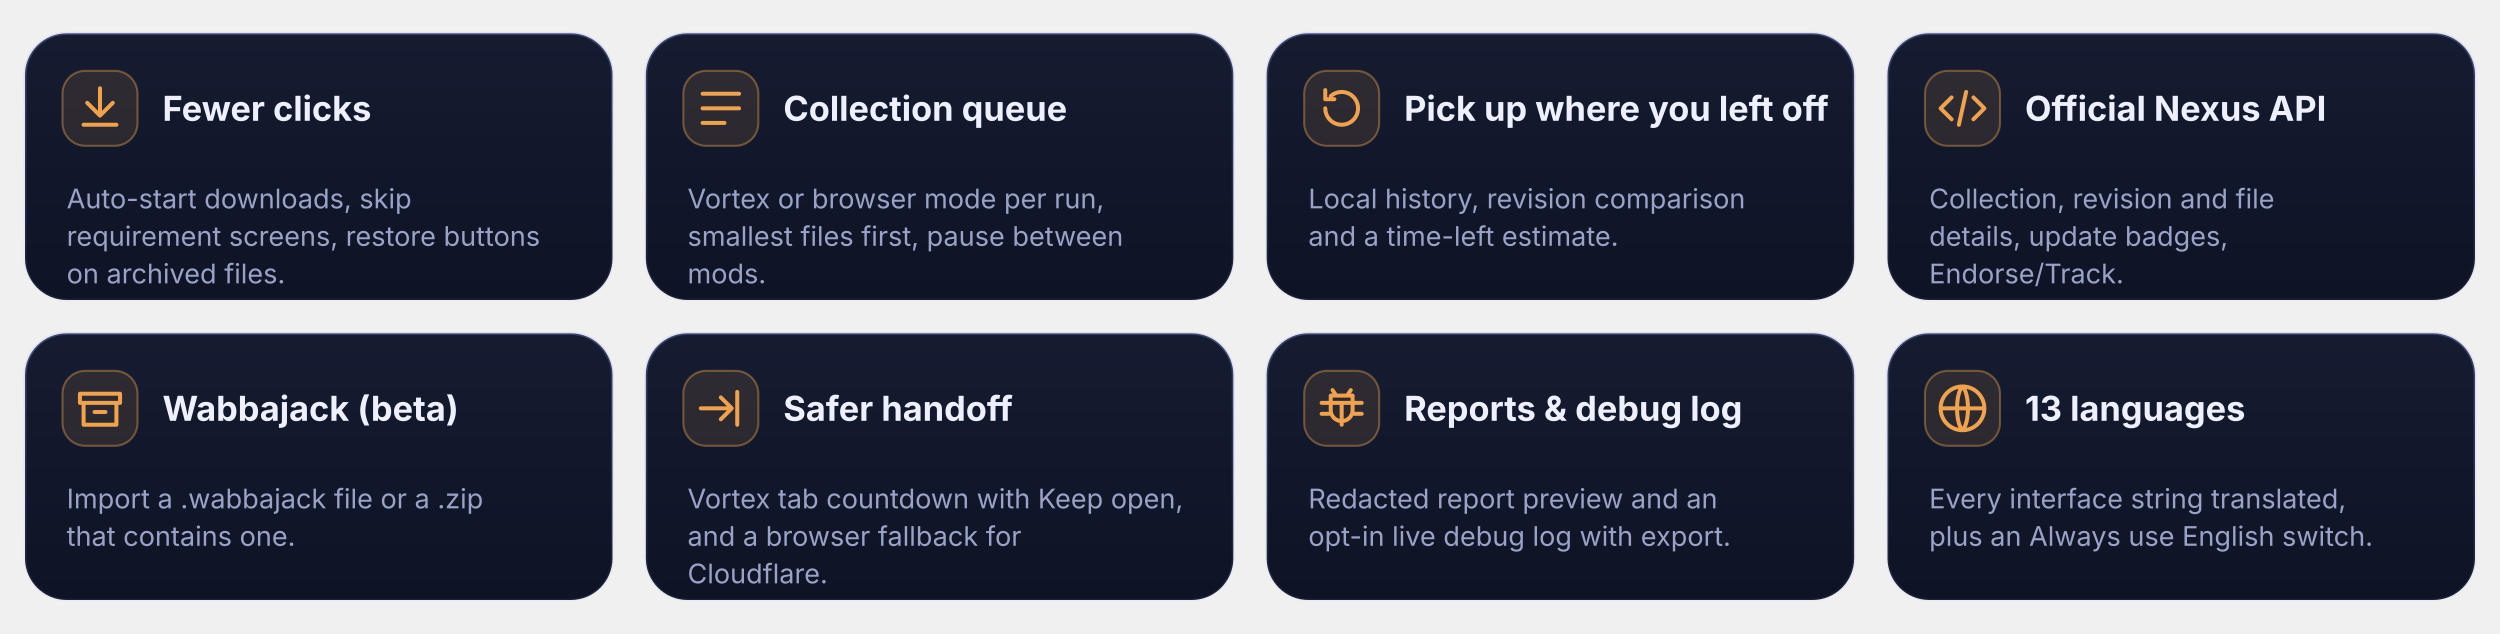
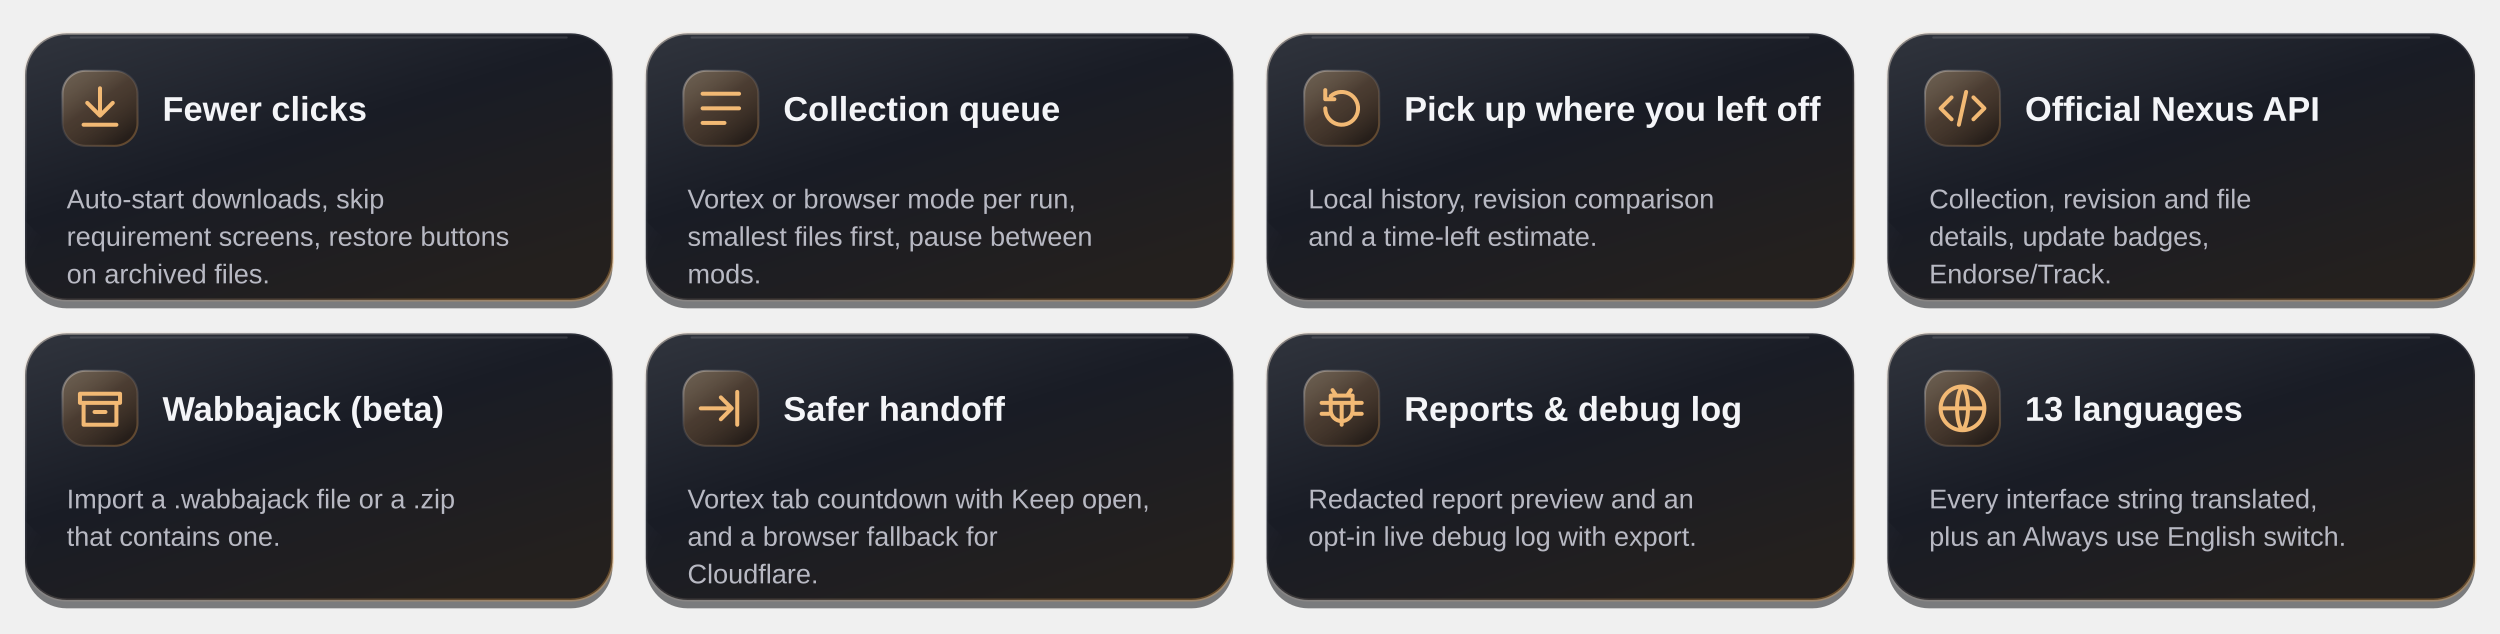
<svg xmlns="http://www.w3.org/2000/svg" width="1200" height="304" viewBox="0 0 1200 304" role="img" aria-labelledby="t d">
-   <style>
-     text { font-family: 'Segoe UI Variable Text', 'Segoe UI', Inter, system-ui, -apple-system, Helvetica, Arial, sans-serif; }
-     .t { font-size: 16.5px; font-weight: 700; fill: #eef0ff; }
-     .d { font-size: 13px; fill: #9aa3c7; }
-     .card { animation: rise .9s cubic-bezier(.2,.8,.2,1) both; }
-     @keyframes rise { from { opacity: 0; transform: translateY(12px); } }
-     @media (prefers-reduced-motion: reduce) { * { animation: none !important; } }
-   </style>
+   <style>text { font-family: "Segoe UI Variable Display", "Segoe UI", Arial, sans-serif; }
+     .sheen { animation: glassSweep 10s ease-in-out infinite; }
+     @keyframes glassSweep {
+       0%, 8% { transform: translateX(0); opacity: 0; }
+       18% { opacity: .45; }
+       62% { transform: translateX(440px); opacity: .45; }
+       70%, 100% { transform: translateX(440px); opacity: 0; }
+     }
+     @media (prefers-reduced-motion: reduce) { * { animation: none !important; } .sheen { opacity: 0; } } .t { font-size:16.5px; font-weight:700; fill:#f4f5f8; } .d { font-size:13px; fill:#b8b9c3; }</style>
  <defs>
-     <linearGradient id="face" x1="0" y1="0" x2="0" y2="1">
-       <stop stop-color="#151c31" />
-       <stop offset="1" stop-color="#0e1325" />
+     <linearGradient id="face" x2=".7" y2="1">
+       <stop stop-color="#30343d" />
+       <stop offset=".48" stop-color="#191c25" />
+       <stop offset="1" stop-color="#24201e" />
    </linearGradient>
-     <linearGradient id="edge" x1="0" y1="0" x2="0" y2="1">
-       <stop stop-color="#aab4ff" stop-opacity=".26" />
-       <stop offset="1" stop-color="#aab4ff" stop-opacity=".07" />
+     <linearGradient id="edge" x2=".8" y2="1">
+       <stop stop-color="#f4e5d4" stop-opacity=".48" />
+       <stop offset=".45" stop-color="#b9bfd1" stop-opacity=".1" />
+       <stop offset="1" stop-color="#eaa14c" stop-opacity=".32" />
    </linearGradient>
-     <linearGradient id="accent" x1="0" y1="0" x2="1" y2="0">
-       <stop stop-color="#f0a24d" />
-       <stop offset=".5" stop-color="#8b83ff" />
-       <stop offset="1" stop-color="#45c8e6" />
+     <linearGradient id="tile" x2=".7" y2="1">
+       <stop stop-color="#d3ae7d" stop-opacity=".38" />
+       <stop offset=".5" stop-color="#644a32" stop-opacity=".6" />
+       <stop offset="1" stop-color="#261e19" stop-opacity=".95" />
    </linearGradient>
-     <radialGradient id="glowA">
-       <stop stop-color="#f0a24d" stop-opacity=".35" />
-       <stop offset="1" stop-color="#f0a24d" stop-opacity="0" />
-     </radialGradient>
-     <radialGradient id="glowB">
-       <stop stop-color="#8b83ff" stop-opacity=".32" />
-       <stop offset="1" stop-color="#8b83ff" stop-opacity="0" />
-     </radialGradient>
+     <linearGradient id="accent" x2="0" y2="1">
+       <stop stop-color="#ffe4b9" />
+       <stop offset=".5" stop-color="#eaa14c" />
+       <stop offset="1" stop-color="#9c652b" />
+     </linearGradient>
+     <linearGradient id="glass-reflection" x2="1" y2=".3">
+       <stop stop-color="#fff" stop-opacity="0" />
+       <stop offset=".5" stop-color="#fff" stop-opacity=".16" />
+       <stop offset="1" stop-color="#fff" stop-opacity="0" />
+     </linearGradient>
+     <clipPath id="glass-clip">
+       <rect x="1" y="1" width="1198" height="302" rx="24" />
+     </clipPath>
+     <clipPath id="card-0">
+       <rect x="12" y="16" width="282" height="128" rx="20" />
+     </clipPath>
+     <clipPath id="card-1">
+       <rect x="310" y="16" width="282" height="128" rx="20" />
+     </clipPath>
+     <clipPath id="card-2">
+       <rect x="608" y="16" width="282" height="128" rx="20" />
+     </clipPath>
+     <clipPath id="card-3">
+       <rect x="906" y="16" width="282" height="128" rx="20" />
+     </clipPath>
+     <clipPath id="card-4">
+       <rect x="12" y="160" width="282" height="128" rx="20" />
+     </clipPath>
+     <clipPath id="card-5">
+       <rect x="310" y="160" width="282" height="128" rx="20" />
+     </clipPath>
+     <clipPath id="card-6">
+       <rect x="608" y="160" width="282" height="128" rx="20" />
+     </clipPath>
+     <clipPath id="card-7">
+       <rect x="906" y="160" width="282" height="128" rx="20" />
+     </clipPath>
  </defs>
-   <g class="card" style="animation-delay:0.00s">
+   <g class="card">
+     <rect x="12" y="20" width="282" height="128" rx="20" fill="#05070b" fill-opacity=".5" />
    <rect x="12" y="16" width="282" height="128" rx="20" fill="url(#face)" stroke="url(#edge)" stroke-width="1.5" />
-     <rect x="30" y="34" width="36" height="36" rx="11" fill="#f0a24d" fill-opacity=".12" stroke="#f0a24d" stroke-opacity=".4" />
-     <g transform="translate(34.0 38) scale(0.875)" fill="none" stroke="#f0a24d" stroke-width="2.2" stroke-linecap="round" stroke-linejoin="round">
+     <path d="M34 18H272" stroke="#fff" stroke-opacity=".12" stroke-linecap="round" />
+     <g clip-path="url(#card-0)">
+       <path class="sheen" d="M-158 16H-78L50 144H-30Z" fill="url(#glass-reflection)" />
+     </g>
+     <rect x="30" y="34" width="36" height="36" rx="11" fill="url(#tile)" stroke="url(#edge)" />
+     <g transform="translate(34.0 38) scale(0.875)" fill="none" stroke="#f2b974" stroke-width="2.2" stroke-linecap="round" stroke-linejoin="round">
      <path d="M16 5v15m-7-7 7 7 7-7M7 25h18" />
    </g>
    <text x="78" y="58" class="t">Fewer clicks</text>
    <text x="32" y="100" class="d">Auto-start downloads, skip</text>
    <text x="32" y="118" class="d">requirement screens, restore buttons</text>
    <text x="32" y="136" class="d">on archived files.</text>
  </g>
-   <g class="card" style="animation-delay:0.12s">
+   <g class="card">
+     <rect x="310" y="20" width="282" height="128" rx="20" fill="#05070b" fill-opacity=".5" />
    <rect x="310" y="16" width="282" height="128" rx="20" fill="url(#face)" stroke="url(#edge)" stroke-width="1.5" />
-     <rect x="328" y="34" width="36" height="36" rx="11" fill="#f0a24d" fill-opacity=".12" stroke="#f0a24d" stroke-opacity=".4" />
-     <g transform="translate(332.0 38) scale(0.875)" fill="none" stroke="#f0a24d" stroke-width="2.2" stroke-linecap="round" stroke-linejoin="round">
+     <path d="M332 18H570" stroke="#fff" stroke-opacity=".12" stroke-linecap="round" />
+     <g clip-path="url(#card-1)">
+       <path class="sheen" d="M140 16H220L348 144H268Z" fill="url(#glass-reflection)" />
+     </g>
+     <rect x="328" y="34" width="36" height="36" rx="11" fill="url(#tile)" stroke="url(#edge)" />
+     <g transform="translate(332.0 38) scale(0.875)" fill="none" stroke="#f2b974" stroke-width="2.2" stroke-linecap="round" stroke-linejoin="round">
      <path d="M6 8h20M6 16h20M6 24h12" />
    </g>
    <text x="376" y="58" class="t">Collection queue</text>
    <text x="330" y="100" class="d">Vortex or browser mode per run,</text>
    <text x="330" y="118" class="d">smallest files first, pause between</text>
    <text x="330" y="136" class="d">mods.</text>
  </g>
-   <g class="card" style="animation-delay:0.24s">
+   <g class="card">
+     <rect x="608" y="20" width="282" height="128" rx="20" fill="#05070b" fill-opacity=".5" />
    <rect x="608" y="16" width="282" height="128" rx="20" fill="url(#face)" stroke="url(#edge)" stroke-width="1.5" />
-     <rect x="626" y="34" width="36" height="36" rx="11" fill="#f0a24d" fill-opacity=".12" stroke="#f0a24d" stroke-opacity=".4" />
-     <g transform="translate(630.0 38) scale(0.875)" fill="none" stroke="#f0a24d" stroke-width="2.2" stroke-linecap="round" stroke-linejoin="round">
+     <path d="M630 18H868" stroke="#fff" stroke-opacity=".12" stroke-linecap="round" />
+     <g clip-path="url(#card-2)">
+       <path class="sheen" d="M438 16H518L646 144H566Z" fill="url(#glass-reflection)" />
+     </g>
+     <rect x="626" y="34" width="36" height="36" rx="11" fill="url(#tile)" stroke="url(#edge)" />
+     <g transform="translate(630.0 38) scale(0.875)" fill="none" stroke="#f2b974" stroke-width="2.2" stroke-linecap="round" stroke-linejoin="round">
      <path d="M7 16a9 9 0 1 0 3-6.7M7 6v5h5" />
    </g>
    <text x="674" y="58" class="t">Pick up where you left off</text>
    <text x="628" y="100" class="d">Local history, revision comparison</text>
    <text x="628" y="118" class="d">and a time-left estimate.</text>
  </g>
-   <g class="card" style="animation-delay:0.36s">
+   <g class="card">
+     <rect x="906" y="20" width="282" height="128" rx="20" fill="#05070b" fill-opacity=".5" />
    <rect x="906" y="16" width="282" height="128" rx="20" fill="url(#face)" stroke="url(#edge)" stroke-width="1.5" />
-     <rect x="924" y="34" width="36" height="36" rx="11" fill="#f0a24d" fill-opacity=".12" stroke="#f0a24d" stroke-opacity=".4" />
-     <g transform="translate(928.0 38) scale(0.875)" fill="none" stroke="#f0a24d" stroke-width="2.2" stroke-linecap="round" stroke-linejoin="round">
+     <path d="M928 18H1166" stroke="#fff" stroke-opacity=".12" stroke-linecap="round" />
+     <g clip-path="url(#card-3)">
+       <path class="sheen" d="M736 16H816L944 144H864Z" fill="url(#glass-reflection)" />
+     </g>
+     <rect x="924" y="34" width="36" height="36" rx="11" fill="url(#tile)" stroke="url(#edge)" />
+     <g transform="translate(928.0 38) scale(0.875)" fill="none" stroke="#f2b974" stroke-width="2.2" stroke-linecap="round" stroke-linejoin="round">
      <path d="M10 10 4 16l6 6m12-12 6 6-6 6M18 7l-4 18" />
    </g>
    <text x="972" y="58" class="t">Official Nexus API</text>
    <text x="926" y="100" class="d">Collection, revision and file</text>
    <text x="926" y="118" class="d">details, update badges,</text>
    <text x="926" y="136" class="d">Endorse/Track.</text>
  </g>
-   <g class="card" style="animation-delay:0.48s">
+   <g class="card">
+     <rect x="12" y="164" width="282" height="128" rx="20" fill="#05070b" fill-opacity=".5" />
    <rect x="12" y="160" width="282" height="128" rx="20" fill="url(#face)" stroke="url(#edge)" stroke-width="1.5" />
-     <rect x="30" y="178" width="36" height="36" rx="11" fill="#f0a24d" fill-opacity=".12" stroke="#f0a24d" stroke-opacity=".4" />
-     <g transform="translate(34.0 182) scale(0.875)" fill="none" stroke="#f0a24d" stroke-width="2.2" stroke-linecap="round" stroke-linejoin="round">
+     <path d="M34 162H272" stroke="#fff" stroke-opacity=".12" stroke-linecap="round" />
+     <g clip-path="url(#card-4)">
+       <path class="sheen" d="M-158 160H-78L50 288H-30Z" fill="url(#glass-reflection)" />
+     </g>
+     <rect x="30" y="178" width="36" height="36" rx="11" fill="url(#tile)" stroke="url(#edge)" />
+     <g transform="translate(34.0 182) scale(0.875)" fill="none" stroke="#f2b974" stroke-width="2.2" stroke-linecap="round" stroke-linejoin="round">
      <path d="M5 8h22v5H5zM7 13v12h18V13M13 18h6" />
    </g>
    <text x="78" y="202" class="t">Wabbajack (beta)</text>
    <text x="32" y="244" class="d">Import a .wabbajack file or a .zip</text>
    <text x="32" y="262" class="d">that contains one.</text>
  </g>
-   <g class="card" style="animation-delay:0.60s">
+   <g class="card">
+     <rect x="310" y="164" width="282" height="128" rx="20" fill="#05070b" fill-opacity=".5" />
    <rect x="310" y="160" width="282" height="128" rx="20" fill="url(#face)" stroke="url(#edge)" stroke-width="1.5" />
-     <rect x="328" y="178" width="36" height="36" rx="11" fill="#f0a24d" fill-opacity=".12" stroke="#f0a24d" stroke-opacity=".4" />
-     <g transform="translate(332.0 182) scale(0.875)" fill="none" stroke="#f0a24d" stroke-width="2.2" stroke-linecap="round" stroke-linejoin="round">
+     <path d="M332 162H570" stroke="#fff" stroke-opacity=".12" stroke-linecap="round" />
+     <g clip-path="url(#card-5)">
+       <path class="sheen" d="M140 160H220L348 288H268Z" fill="url(#glass-reflection)" />
+     </g>
+     <rect x="328" y="178" width="36" height="36" rx="11" fill="url(#tile)" stroke="url(#edge)" />
+     <g transform="translate(332.0 182) scale(0.875)" fill="none" stroke="#f2b974" stroke-width="2.2" stroke-linecap="round" stroke-linejoin="round">
      <path d="M5 16h16m-5-6 6 6-6 6M25 7v18" />
    </g>
    <text x="376" y="202" class="t">Safer handoff</text>
    <text x="330" y="244" class="d">Vortex tab countdown with Keep open,</text>
    <text x="330" y="262" class="d">and a browser fallback for</text>
    <text x="330" y="280" class="d">Cloudflare.</text>
  </g>
-   <g class="card" style="animation-delay:0.72s">
+   <g class="card">
+     <rect x="608" y="164" width="282" height="128" rx="20" fill="#05070b" fill-opacity=".5" />
    <rect x="608" y="160" width="282" height="128" rx="20" fill="url(#face)" stroke="url(#edge)" stroke-width="1.5" />
-     <rect x="626" y="178" width="36" height="36" rx="11" fill="#f0a24d" fill-opacity=".12" stroke="#f0a24d" stroke-opacity=".4" />
-     <g transform="translate(630.0 182) scale(0.875)" fill="none" stroke="#f0a24d" stroke-width="2.2" stroke-linecap="round" stroke-linejoin="round">
+     <path d="M630 162H868" stroke="#fff" stroke-opacity=".12" stroke-linecap="round" />
+     <g clip-path="url(#card-6)">
+       <path class="sheen" d="M438 160H518L646 288H566Z" fill="url(#glass-reflection)" />
+     </g>
+     <rect x="626" y="178" width="36" height="36" rx="11" fill="url(#tile)" stroke="url(#edge)" />
+     <g transform="translate(630.0 182) scale(0.875)" fill="none" stroke="#f2b974" stroke-width="2.2" stroke-linecap="round" stroke-linejoin="round">
      <path d="M11 6l2 3m8-3-2 3M10 13h12M16 13v12M5 13h4m14 0h4M5 19h4m14 0h4M10 9h12v8a6 6 0 0 1-12 0z" />
    </g>
    <text x="674" y="202" class="t">Reports &amp; debug log</text>
    <text x="628" y="244" class="d">Redacted report preview and an</text>
    <text x="628" y="262" class="d">opt-in live debug log with export.</text>
  </g>
-   <g class="card" style="animation-delay:0.84s">
+   <g class="card">
+     <rect x="906" y="164" width="282" height="128" rx="20" fill="#05070b" fill-opacity=".5" />
    <rect x="906" y="160" width="282" height="128" rx="20" fill="url(#face)" stroke="url(#edge)" stroke-width="1.5" />
-     <rect x="924" y="178" width="36" height="36" rx="11" fill="#f0a24d" fill-opacity=".12" stroke="#f0a24d" stroke-opacity=".4" />
-     <g transform="translate(928.0 182) scale(0.875)" fill="none" stroke="#f0a24d" stroke-width="2.2" stroke-linecap="round" stroke-linejoin="round">
+     <path d="M928 162H1166" stroke="#fff" stroke-opacity=".12" stroke-linecap="round" />
+     <g clip-path="url(#card-7)">
+       <path class="sheen" d="M736 160H816L944 288H864Z" fill="url(#glass-reflection)" />
+     </g>
+     <rect x="924" y="178" width="36" height="36" rx="11" fill="url(#tile)" stroke="url(#edge)" />
+     <g transform="translate(928.0 182) scale(0.875)" fill="none" stroke="#f2b974" stroke-width="2.2" stroke-linecap="round" stroke-linejoin="round">
      <path d="M16 4a12 12 0 1 0 0 24 12 12 0 0 0 0-24zM4 16h24M16 4c-4 4-4 20 0 24M16 4c4 4 4 20 0 24" />
    </g>
    <text x="972" y="202" class="t">13 languages</text>
    <text x="926" y="244" class="d">Every interface string translated,</text>
    <text x="926" y="262" class="d">plus an Always use English switch.</text>
  </g>
</svg>
